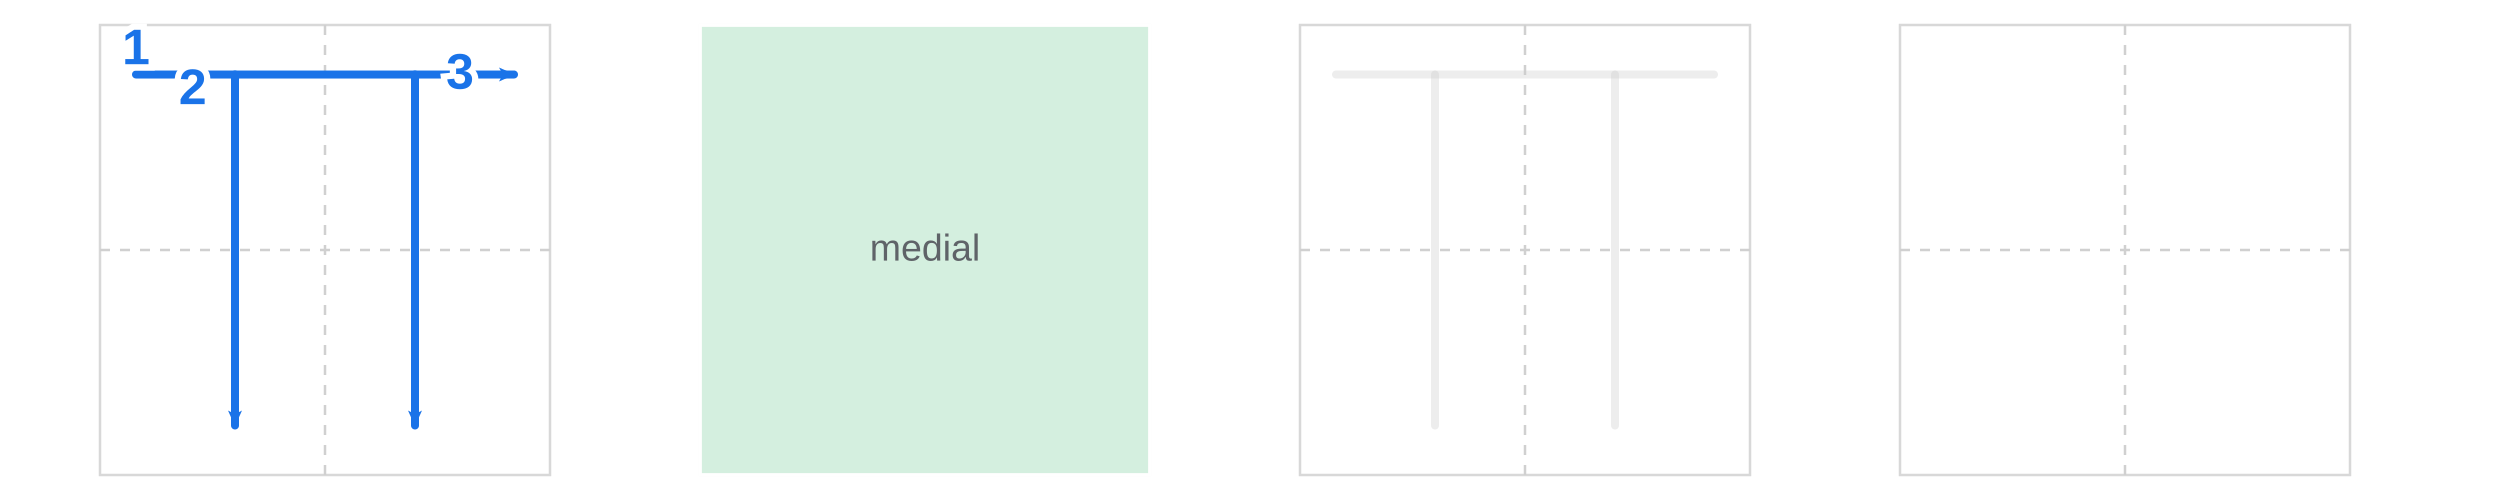
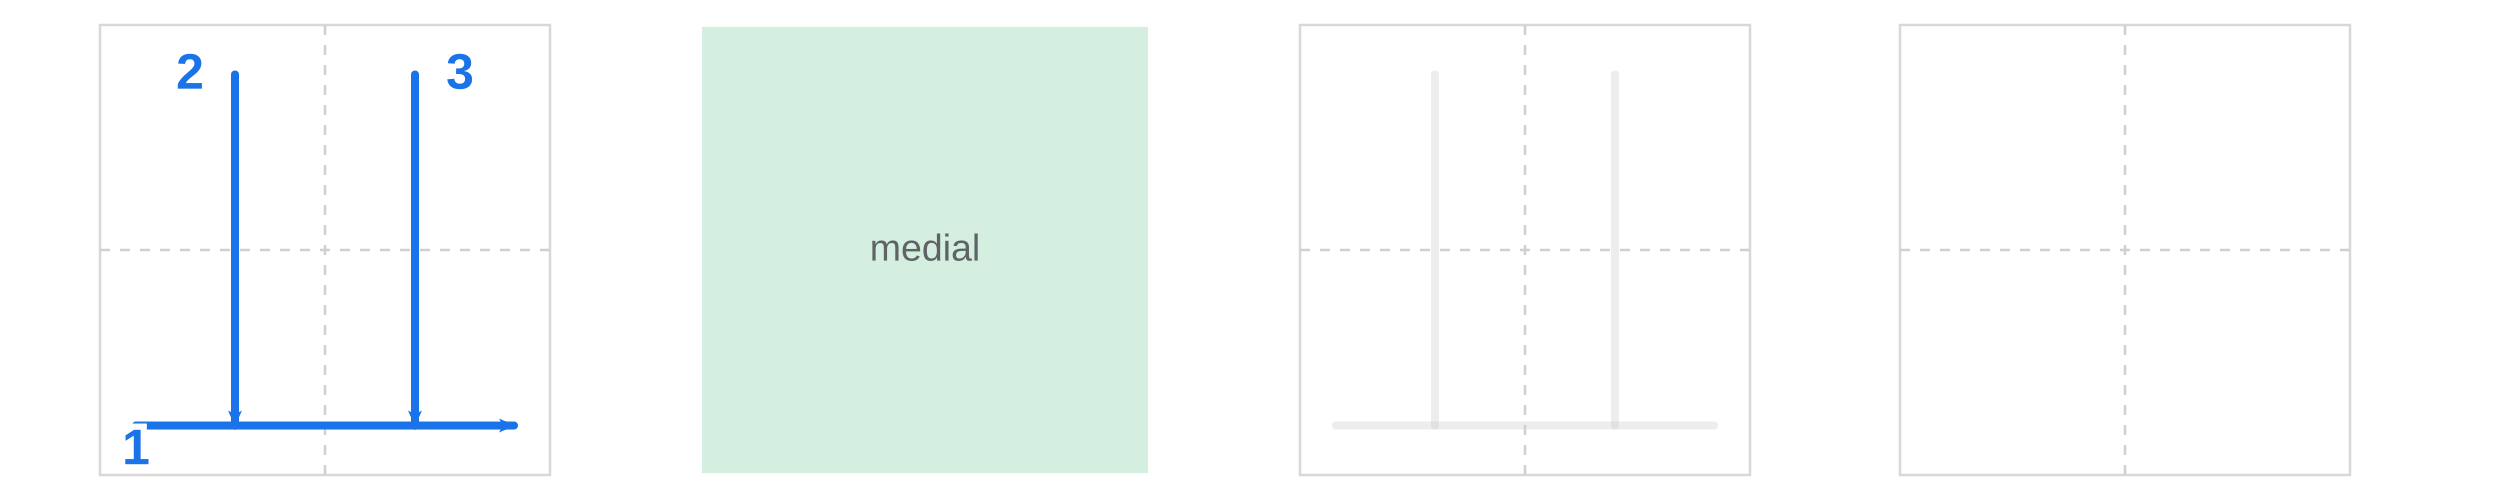
<svg xmlns="http://www.w3.org/2000/svg" width="1000" height="200" viewBox="0 0 1000 200">
  <rect x="0" y="0" width="1000" height="200" fill="#ffffff" />
  <defs>
    <marker id="arrow-init" viewBox="0 0 7 7" refX="6" refY="3.5" markerWidth="7" markerHeight="7" markerUnits="userSpaceOnUse" orient="auto">
      <path d="M0,0.7 L6.3,3.5 L0,6.3 L1.5,3.5 z" fill="#D93025" />
    </marker>
    <marker id="arrow-med" viewBox="0 0 7 7" refX="6" refY="3.5" markerWidth="7" markerHeight="7" markerUnits="userSpaceOnUse" orient="auto">
      <path d="M0,0.7 L6.3,3.5 L0,6.3 L1.5,3.5 z" fill="#1A73E8" />
    </marker>
    <marker id="arrow-fin" viewBox="0 0 7 7" refX="6" refY="3.5" markerWidth="7" markerHeight="7" markerUnits="userSpaceOnUse" orient="auto">
      <path d="M0,0.7 L6.3,3.5 L0,6.3 L1.5,3.5 z" fill="#1E8E3E" />
    </marker>
  </defs>
  <rect x="40" y="10" width="180" height="180" fill="#ffffff" stroke="#d8d8d8" stroke-width="1" />
  <line x1="130.0" y1="10" x2="130.0" y2="190" stroke="#d0d0d0" stroke-width="1" stroke-dasharray="4,4" />
  <line x1="40" y1="100.0" x2="220" y2="100.0" stroke="#d0d0d0" stroke-width="1" stroke-dasharray="4,4" />
-   <path d="M 54.40 29.80 L 205.60 29.80" fill="none" stroke="#1A73E8" stroke-width="3.2" stroke-linecap="round" stroke-linejoin="round" opacity="1.0" marker-end="url(#arrow-med)" />
-   <text x="54.40" y="20.00" font-family="Arial, sans-serif" font-size="20" font-weight="700" text-anchor="middle" dominant-baseline="middle" paint-order="stroke fill" stroke="#FFFFFF" stroke-width="5" fill="#1A73E8">1</text>
+   <path d="M 54.40 170.20 L 205.60 170.20" fill="none" stroke="#1A73E8" stroke-width="3.2" stroke-linecap="round" stroke-linejoin="round" opacity="1.0" marker-end="url(#arrow-med)" />
+   <text x="54.40" y="180.00" font-family="Arial, sans-serif" font-size="20" font-weight="700" text-anchor="middle" dominant-baseline="middle" paint-order="stroke fill" stroke="#FFFFFF" stroke-width="5" fill="#1A73E8">1</text>
  <path d="M 94.00 29.80 L 94.00 170.20" fill="none" stroke="#1A73E8" stroke-width="3.2" stroke-linecap="round" stroke-linejoin="round" opacity="1.0" marker-end="url(#arrow-med)" />
-   <text x="77.09" y="35.97" font-family="Arial, sans-serif" font-size="20" font-weight="700" text-anchor="middle" dominant-baseline="middle" paint-order="stroke fill" stroke="#FFFFFF" stroke-width="5" fill="#1A73E8">2</text>
+   <text x="76.00" y="29.80" font-family="Arial, sans-serif" font-size="20" font-weight="700" text-anchor="middle" dominant-baseline="middle" paint-order="stroke fill" stroke="#FFFFFF" stroke-width="5" fill="#1A73E8">2</text>
  <path d="M 166.00 29.80 L 166.00 170.20" fill="none" stroke="#1A73E8" stroke-width="3.2" stroke-linecap="round" stroke-linejoin="round" opacity="1.0" marker-end="url(#arrow-med)" />
  <text x="184.00" y="29.80" font-family="Arial, sans-serif" font-size="20" font-weight="700" text-anchor="middle" dominant-baseline="middle" paint-order="stroke fill" stroke="#FFFFFF" stroke-width="5" fill="#1A73E8">3</text>
  <rect x="280" y="10" width="180" height="180" fill="#ffffff" stroke="#d8d8d8" stroke-width="1" />
  <rect x="280.00" y="10.00" width="180.00" height="180.00" fill="#D4EFDF" stroke="#ffffff" stroke-width="1.5" />
  <text x="370.00" y="100.00" font-family="Arial, sans-serif" font-size="15" text-anchor="middle" dominant-baseline="middle" fill="#5f6368">medial</text>
  <rect x="520" y="10" width="180" height="180" fill="#ffffff" stroke="#d8d8d8" stroke-width="1" />
  <line x1="610.0" y1="10" x2="610.0" y2="190" stroke="#d0d0d0" stroke-width="1" stroke-dasharray="4,4" />
  <line x1="520" y1="100.0" x2="700" y2="100.0" stroke="#d0d0d0" stroke-width="1" stroke-dasharray="4,4" />
-   <path d="M 534.40 29.80 L 685.60 29.80" fill="none" stroke="#CCCCCC" stroke-width="3.2" stroke-linecap="round" stroke-linejoin="round" opacity="0.35" />
+   <path d="M 534.40 170.20 L 685.60 170.20" fill="none" stroke="#CCCCCC" stroke-width="3.2" stroke-linecap="round" stroke-linejoin="round" opacity="0.35" />
  <path d="M 574.00 29.80 L 574.00 170.20" fill="none" stroke="#CCCCCC" stroke-width="3.2" stroke-linecap="round" stroke-linejoin="round" opacity="0.35" />
  <path d="M 646.00 29.80 L 646.00 170.20" fill="none" stroke="#CCCCCC" stroke-width="3.2" stroke-linecap="round" stroke-linejoin="round" opacity="0.35" />
  <rect x="760" y="10" width="180" height="180" fill="#ffffff" stroke="#d8d8d8" stroke-width="1" />
  <line x1="850.0" y1="10" x2="850.0" y2="190" stroke="#d0d0d0" stroke-width="1" stroke-dasharray="4,4" />
  <line x1="760" y1="100.0" x2="940" y2="100.0" stroke="#d0d0d0" stroke-width="1" stroke-dasharray="4,4" />
</svg>
